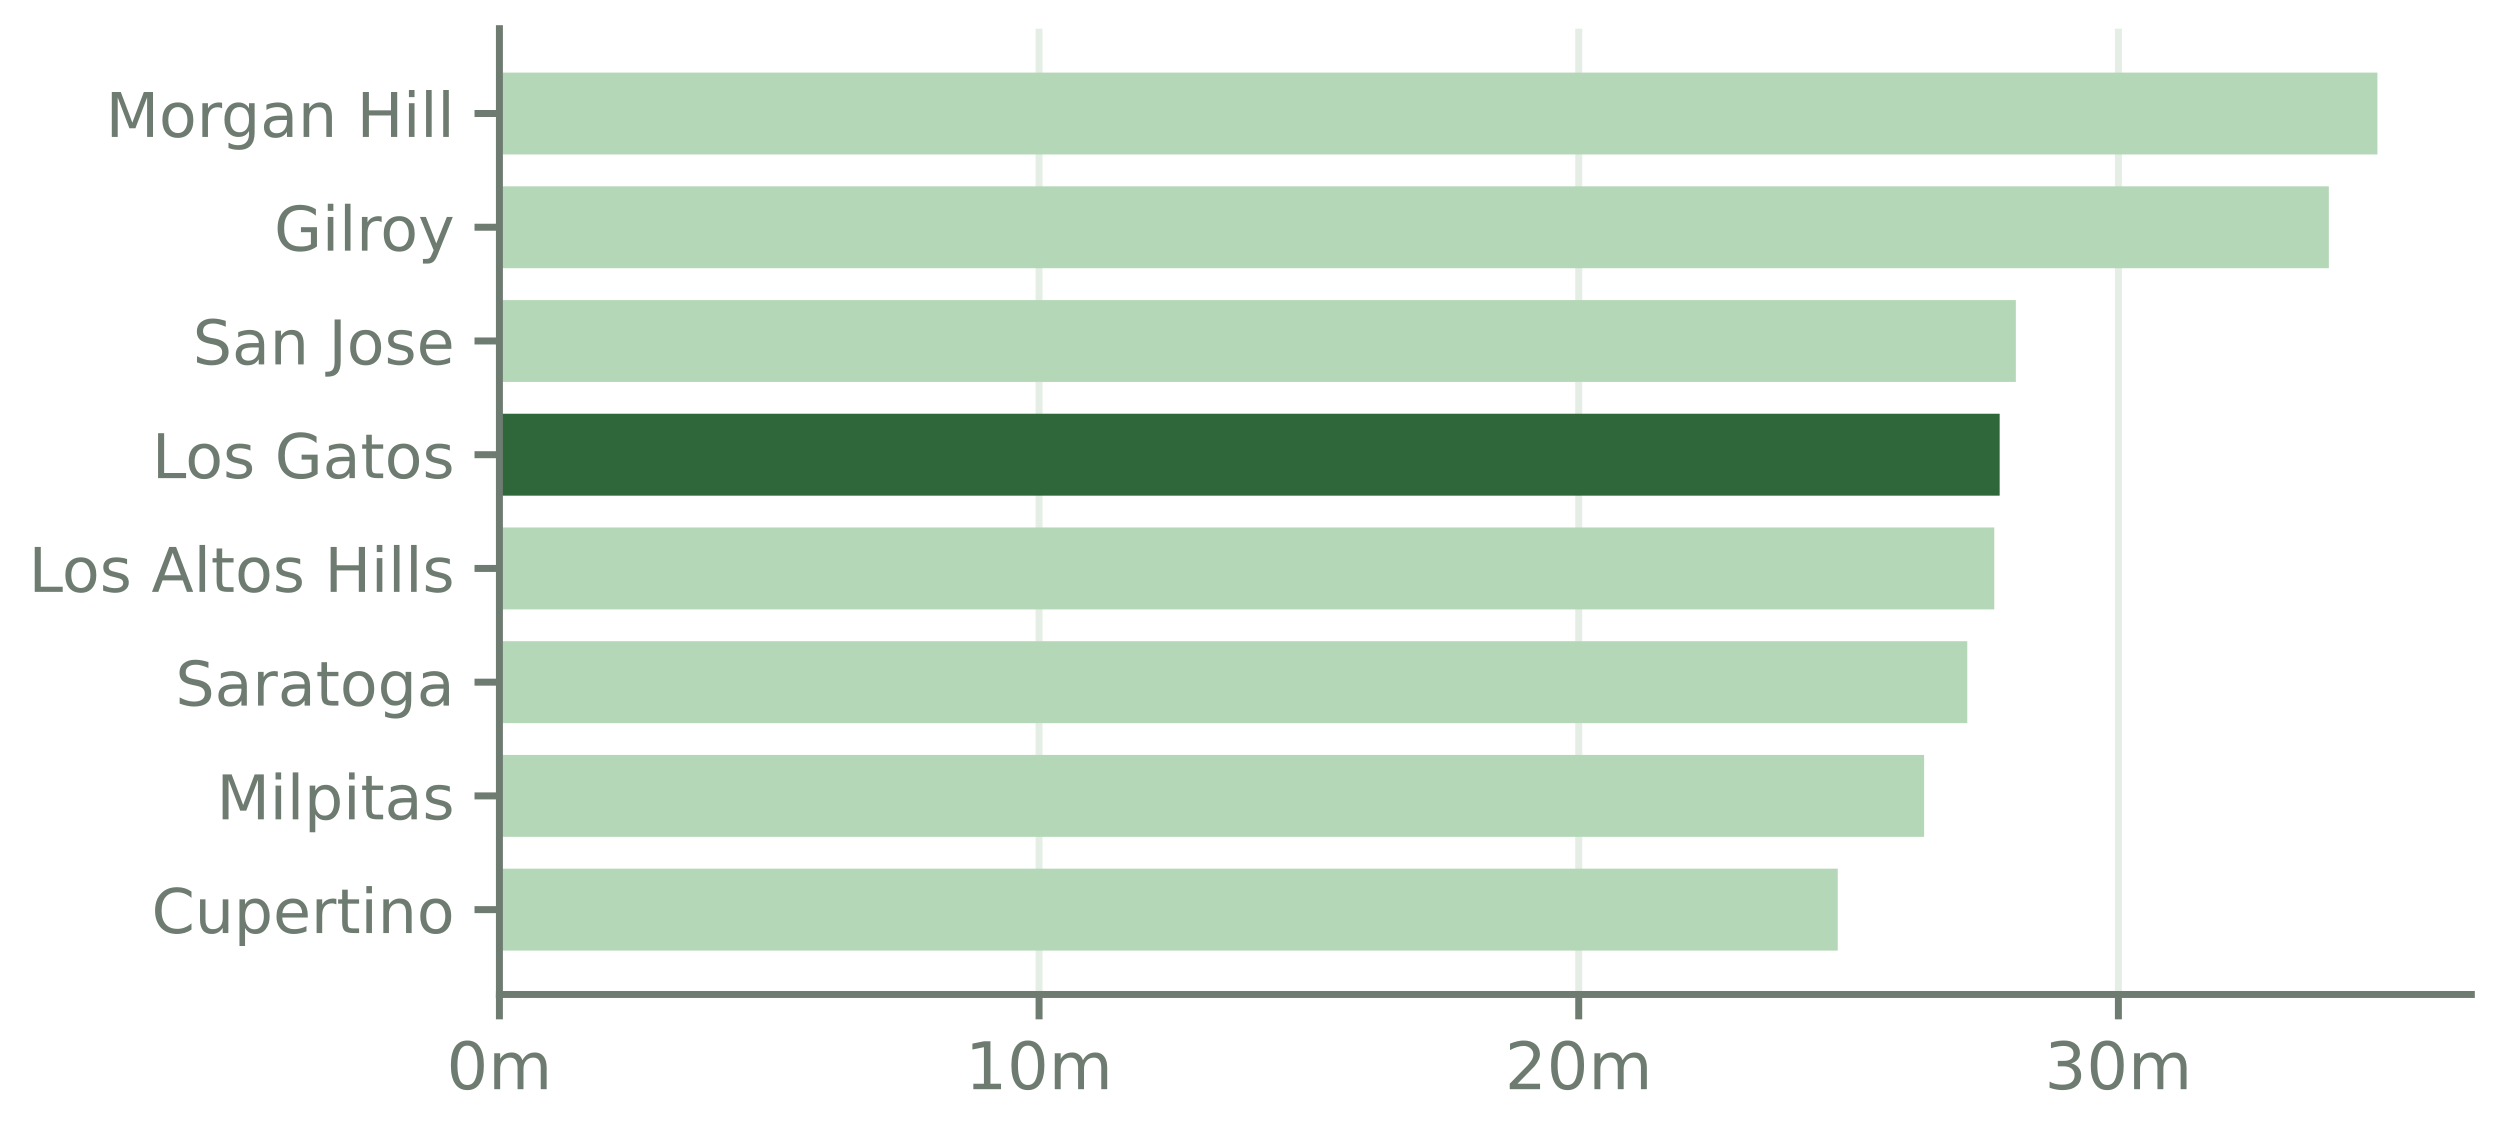
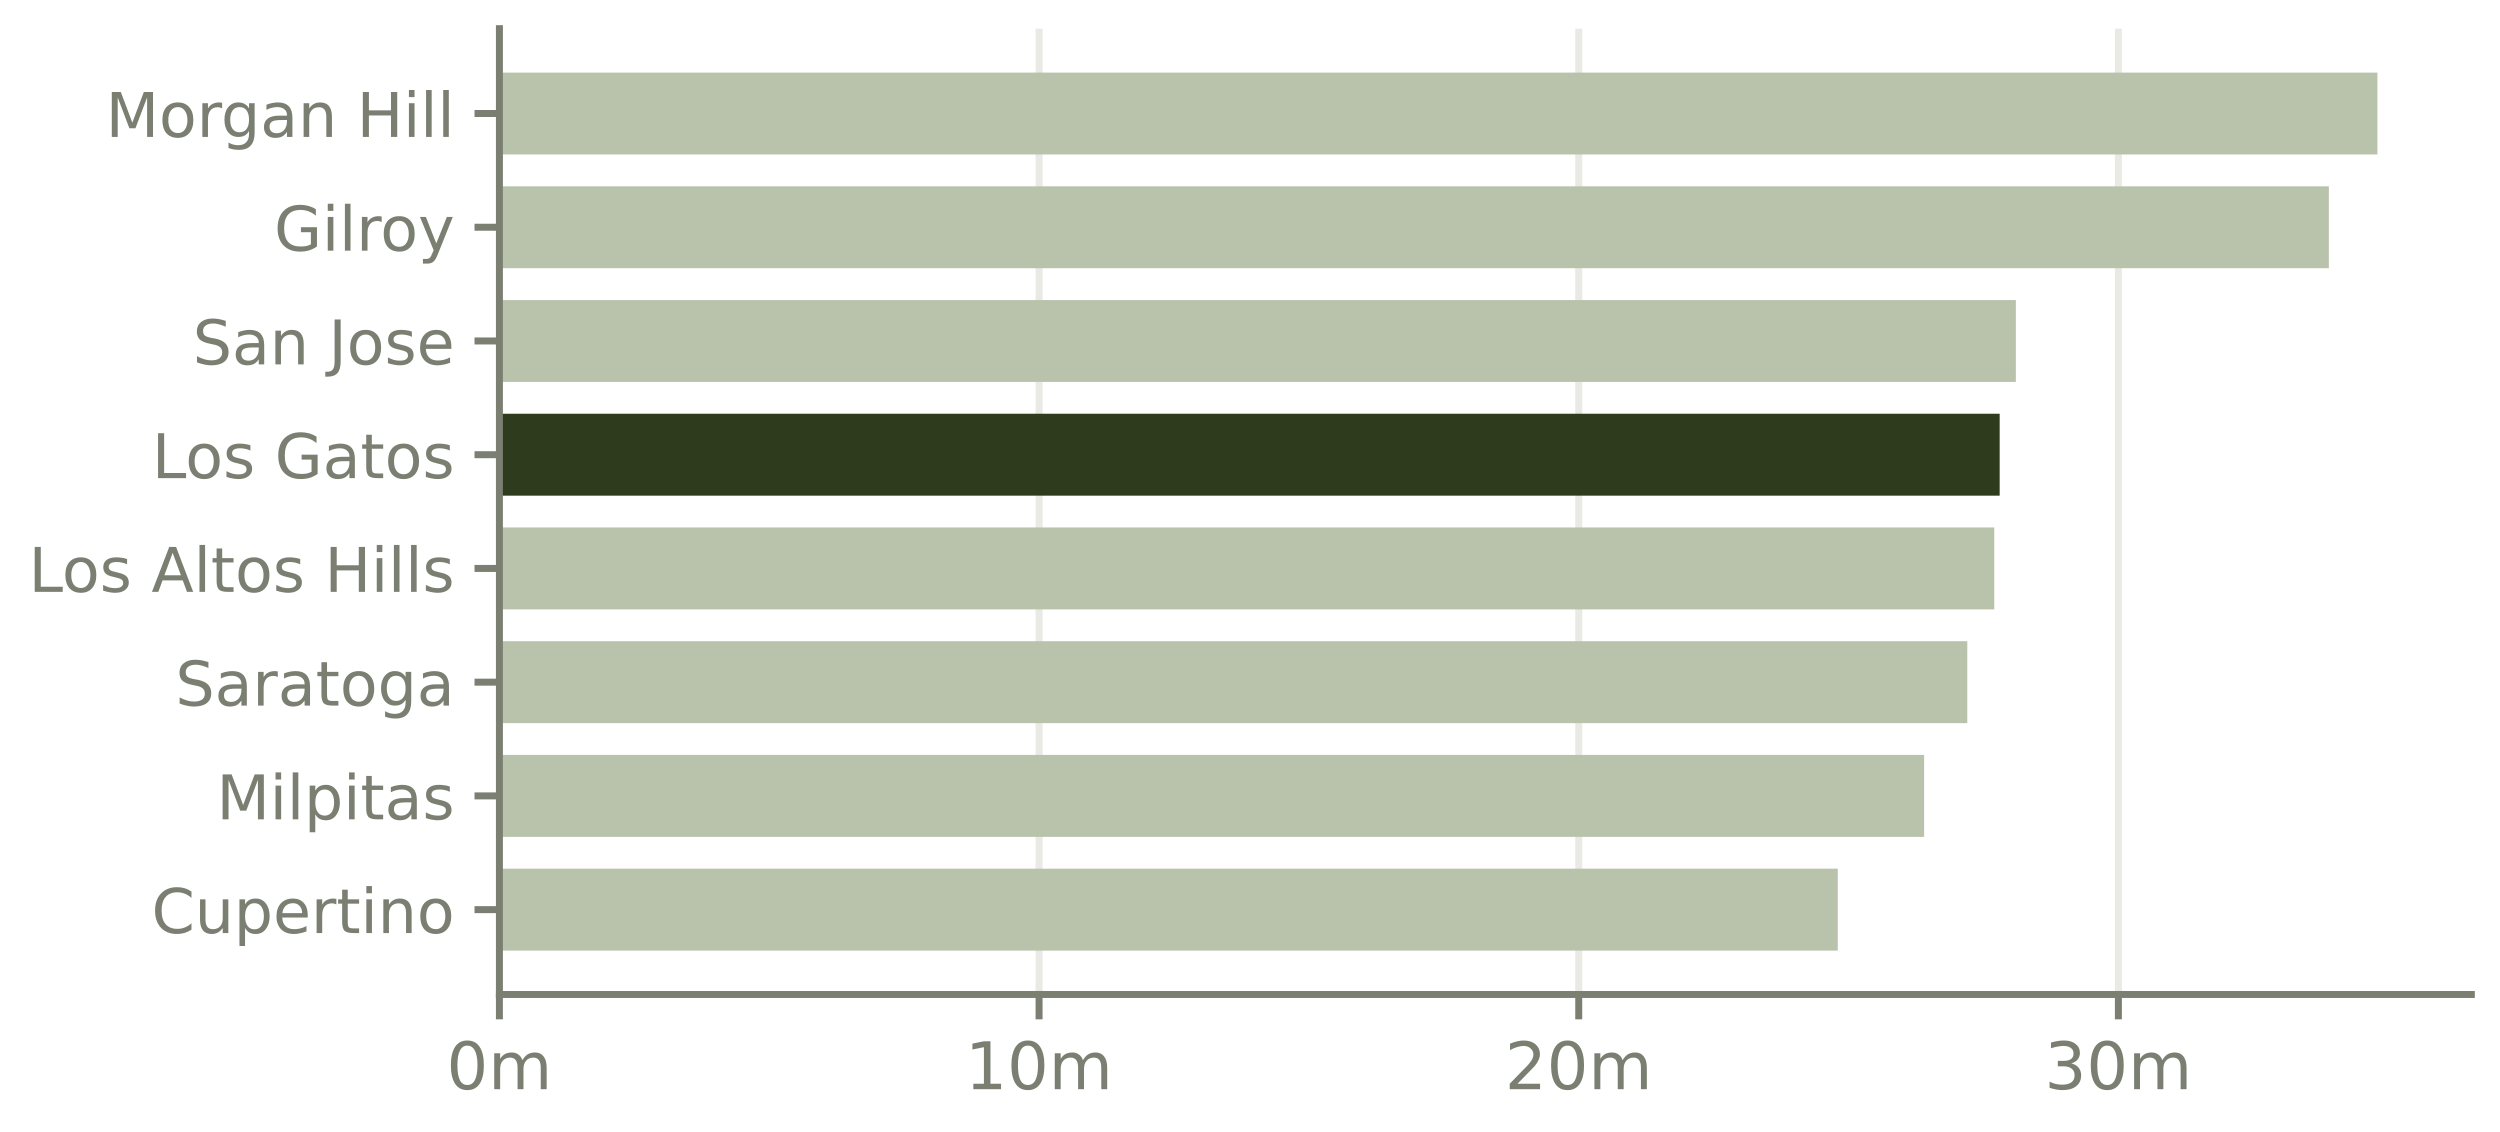
<svg xmlns="http://www.w3.org/2000/svg" xmlns:xlink="http://www.w3.org/1999/xlink" width="251.138pt" height="113.668pt" viewBox="0 0 251.138 113.668" version="1.1">
  <defs>
    <style type="text/css">*{stroke-linejoin: round; stroke-linecap: butt}</style>
  </defs>
  <g id="figure_1">
    <g id="patch_1">
      <path d="M 0 113.668  L 251.138 113.668  L 251.138 0  L 0 0  L 0 113.668  z " style="fill: none" />
    </g>
    <g id="axes_1">
      <g id="patch_2">
        <path d="M 50.168 99.9  L 248.258 99.9  L 248.258 2.88  L 50.168 2.88  L 50.168 99.9  z " style="fill: none" />
      </g>
      <g id="matplotlib.axis_1">
        <g id="xtick_1">
          <g id="line2d_1">
-             <path d="M 50.168 99.9  L 50.168 2.88  " clip-path="url(#p9d35bb8e49)" style="fill: none; stroke: #e4eee5; stroke-width: 0.7; stroke-linecap: square" />
+             <path d="M 50.168 99.9  L 50.168 2.88  " clip-path="url(#pf93bfde4f2)" style="fill: none; stroke: #e8eae3; stroke-width: 0.7; stroke-linecap: square" />
          </g>
          <g id="line2d_2">
            <defs>
-               <path id="m9cc2f5daea" d="M 0 0  L 0 2.5  " style="stroke: #6e7b70; stroke-width: 0.7" />
+               <path id="m9da3014ac1" d="M 0 0  L 0 2.5  " style="stroke: #7a7f72; stroke-width: 0.7" />
            </defs>
            <g>
-               <use xlink:href="#m9cc2f5daea" x="50.168" y="99.9" style="fill: #6e7b70; stroke: #6e7b70; stroke-width: 0.7" />
+               <use xlink:href="#m9da3014ac1" x="50.168" y="99.9" style="fill: #7a7f72; stroke: #7a7f72; stroke-width: 0.7" />
            </g>
          </g>
          <g id="text_1">
-             <text style="font-size: 6.6px; font-family: 'DejaVu Sans'; text-anchor: middle; fill: #6e7b70" x="50.168" y="109.415" transform="rotate(-0 50.16775 109.415)">0m</text>
+             <text style="font-size: 6.6px; font-family: 'DejaVu Sans'; text-anchor: middle; fill: #7a7f72" x="50.168" y="109.415" transform="rotate(-0 50.16775 109.415)">0m</text>
          </g>
        </g>
        <g id="xtick_2">
          <g id="line2d_3">
-             <path d="M 104.38 99.9  L 104.38 2.88  " clip-path="url(#p9d35bb8e49)" style="fill: none; stroke: #e4eee5; stroke-width: 0.7; stroke-linecap: square" />
+             <path d="M 104.38 99.9  L 104.38 2.88  " clip-path="url(#pf93bfde4f2)" style="fill: none; stroke: #e8eae3; stroke-width: 0.7; stroke-linecap: square" />
          </g>
          <g id="line2d_4">
            <g>
-               <use xlink:href="#m9cc2f5daea" x="104.38" y="99.9" style="fill: #6e7b70; stroke: #6e7b70; stroke-width: 0.7" />
+               <use xlink:href="#m9da3014ac1" x="104.38" y="99.9" style="fill: #7a7f72; stroke: #7a7f72; stroke-width: 0.7" />
            </g>
          </g>
          <g id="text_2">
-             <text style="font-size: 6.6px; font-family: 'DejaVu Sans'; text-anchor: middle; fill: #6e7b70" x="104.38" y="109.415" transform="rotate(-0 104.3796 109.415)">10m</text>
+             <text style="font-size: 6.6px; font-family: 'DejaVu Sans'; text-anchor: middle; fill: #7a7f72" x="104.38" y="109.415" transform="rotate(-0 104.3796 109.415)">10m</text>
          </g>
        </g>
        <g id="xtick_3">
          <g id="line2d_5">
-             <path d="M 158.591 99.9  L 158.591 2.88  " clip-path="url(#p9d35bb8e49)" style="fill: none; stroke: #e4eee5; stroke-width: 0.7; stroke-linecap: square" />
+             <path d="M 158.591 99.9  L 158.591 2.88  " clip-path="url(#pf93bfde4f2)" style="fill: none; stroke: #e8eae3; stroke-width: 0.7; stroke-linecap: square" />
          </g>
          <g id="line2d_6">
            <g>
-               <use xlink:href="#m9cc2f5daea" x="158.591" y="99.9" style="fill: #6e7b70; stroke: #6e7b70; stroke-width: 0.7" />
+               <use xlink:href="#m9da3014ac1" x="158.591" y="99.9" style="fill: #7a7f72; stroke: #7a7f72; stroke-width: 0.7" />
            </g>
          </g>
          <g id="text_3">
-             <text style="font-size: 6.6px; font-family: 'DejaVu Sans'; text-anchor: middle; fill: #6e7b70" x="158.591" y="109.415" transform="rotate(-0 158.5914 109.415)">20m</text>
+             <text style="font-size: 6.6px; font-family: 'DejaVu Sans'; text-anchor: middle; fill: #7a7f72" x="158.591" y="109.415" transform="rotate(-0 158.5914 109.415)">20m</text>
          </g>
        </g>
        <g id="xtick_4">
          <g id="line2d_7">
-             <path d="M 212.803 99.9  L 212.803 2.88  " clip-path="url(#p9d35bb8e49)" style="fill: none; stroke: #e4eee5; stroke-width: 0.7; stroke-linecap: square" />
+             <path d="M 212.803 99.9  L 212.803 2.88  " clip-path="url(#pf93bfde4f2)" style="fill: none; stroke: #e8eae3; stroke-width: 0.7; stroke-linecap: square" />
          </g>
          <g id="line2d_8">
            <g>
-               <use xlink:href="#m9cc2f5daea" x="212.803" y="99.9" style="fill: #6e7b70; stroke: #6e7b70; stroke-width: 0.7" />
+               <use xlink:href="#m9da3014ac1" x="212.803" y="99.9" style="fill: #7a7f72; stroke: #7a7f72; stroke-width: 0.7" />
            </g>
          </g>
          <g id="text_4">
-             <text style="font-size: 6.6px; font-family: 'DejaVu Sans'; text-anchor: middle; fill: #6e7b70" x="212.803" y="109.415" transform="rotate(-0 212.8032 109.415)">30m</text>
+             <text style="font-size: 6.6px; font-family: 'DejaVu Sans'; text-anchor: middle; fill: #7a7f72" x="212.803" y="109.415" transform="rotate(-0 212.8032 109.415)">30m</text>
          </g>
        </g>
      </g>
      <g id="matplotlib.axis_2">
        <g id="ytick_1">
          <g id="line2d_9">
            <defs>
-               <path id="mf4525923f0" d="M 0 0  L -2.5 0  " style="stroke: #6e7b70; stroke-width: 0.7" />
+               <path id="m8b4484a0a0" d="M 0 0  L -2.5 0  " style="stroke: #7a7f72; stroke-width: 0.7" />
            </defs>
            <g>
-               <use xlink:href="#mf4525923f0" x="50.168" y="91.377" style="fill: #6e7b70; stroke: #6e7b70; stroke-width: 0.7" />
+               <use xlink:href="#m8b4484a0a0" x="50.168" y="91.377" style="fill: #7a7f72; stroke: #7a7f72; stroke-width: 0.7" />
            </g>
          </g>
          <g id="text_5">
-             <text style="font-size: 6.2px; font-family: 'DejaVu Sans'; text-anchor: end; fill: #6e7b70" x="45.668" y="93.733" transform="rotate(-0 45.66775 93.73256)">Cupertino</text>
+             <text style="font-size: 6.2px; font-family: 'DejaVu Sans'; text-anchor: end; fill: #7a7f72" x="45.668" y="93.733" transform="rotate(-0 45.66775 93.73256)">Cupertino</text>
          </g>
        </g>
        <g id="ytick_2">
          <g id="line2d_10">
            <g>
-               <use xlink:href="#mf4525923f0" x="50.168" y="79.952" style="fill: #6e7b70; stroke: #6e7b70; stroke-width: 0.7" />
+               <use xlink:href="#m8b4484a0a0" x="50.168" y="79.952" style="fill: #7a7f72; stroke: #7a7f72; stroke-width: 0.7" />
            </g>
          </g>
          <g id="text_6">
-             <text style="font-size: 6.2px; font-family: 'DejaVu Sans'; text-anchor: end; fill: #6e7b70" x="45.668" y="82.308" transform="rotate(-0 45.66775 82.30769)">Milpitas</text>
+             <text style="font-size: 6.2px; font-family: 'DejaVu Sans'; text-anchor: end; fill: #7a7f72" x="45.668" y="82.308" transform="rotate(-0 45.66775 82.30769)">Milpitas</text>
          </g>
        </g>
        <g id="ytick_3">
          <g id="line2d_11">
            <g>
-               <use xlink:href="#mf4525923f0" x="50.168" y="68.527" style="fill: #6e7b70; stroke: #6e7b70; stroke-width: 0.7" />
+               <use xlink:href="#m8b4484a0a0" x="50.168" y="68.527" style="fill: #7a7f72; stroke: #7a7f72; stroke-width: 0.7" />
            </g>
          </g>
          <g id="text_7">
-             <text style="font-size: 6.2px; font-family: 'DejaVu Sans'; text-anchor: end; fill: #6e7b70" x="45.668" y="70.883" transform="rotate(-0 45.66775 70.88282)">Saratoga</text>
+             <text style="font-size: 6.2px; font-family: 'DejaVu Sans'; text-anchor: end; fill: #7a7f72" x="45.668" y="70.883" transform="rotate(-0 45.66775 70.88282)">Saratoga</text>
          </g>
        </g>
        <g id="ytick_4">
          <g id="line2d_12">
            <g>
-               <use xlink:href="#mf4525923f0" x="50.168" y="57.102" style="fill: #6e7b70; stroke: #6e7b70; stroke-width: 0.7" />
+               <use xlink:href="#m8b4484a0a0" x="50.168" y="57.102" style="fill: #7a7f72; stroke: #7a7f72; stroke-width: 0.7" />
            </g>
          </g>
          <g id="text_8">
-             <text style="font-size: 6.2px; font-family: 'DejaVu Sans'; text-anchor: end; fill: #6e7b70" x="45.668" y="59.458" transform="rotate(-0 45.66775 59.45795)">Los Altos Hills</text>
+             <text style="font-size: 6.2px; font-family: 'DejaVu Sans'; text-anchor: end; fill: #7a7f72" x="45.668" y="59.458" transform="rotate(-0 45.66775 59.45795)">Los Altos Hills</text>
          </g>
        </g>
        <g id="ytick_5">
          <g id="line2d_13">
            <g>
-               <use xlink:href="#mf4525923f0" x="50.168" y="45.678" style="fill: #6e7b70; stroke: #6e7b70; stroke-width: 0.7" />
+               <use xlink:href="#m8b4484a0a0" x="50.168" y="45.678" style="fill: #7a7f72; stroke: #7a7f72; stroke-width: 0.7" />
            </g>
          </g>
          <g id="text_9">
-             <text style="font-size: 6.2px; font-family: 'DejaVu Sans'; text-anchor: end; fill: #6e7b70" x="45.668" y="48.033" transform="rotate(-0 45.66775 48.03308)">Los Gatos</text>
+             <text style="font-size: 6.2px; font-family: 'DejaVu Sans'; text-anchor: end; fill: #7a7f72" x="45.668" y="48.033" transform="rotate(-0 45.66775 48.03308)">Los Gatos</text>
          </g>
        </g>
        <g id="ytick_6">
          <g id="line2d_14">
            <g>
-               <use xlink:href="#mf4525923f0" x="50.168" y="34.253" style="fill: #6e7b70; stroke: #6e7b70; stroke-width: 0.7" />
+               <use xlink:href="#m8b4484a0a0" x="50.168" y="34.253" style="fill: #7a7f72; stroke: #7a7f72; stroke-width: 0.7" />
            </g>
          </g>
          <g id="text_10">
-             <text style="font-size: 6.2px; font-family: 'DejaVu Sans'; text-anchor: end; fill: #6e7b70" x="45.668" y="36.608" transform="rotate(-0 45.66775 36.60821)">San Jose</text>
+             <text style="font-size: 6.2px; font-family: 'DejaVu Sans'; text-anchor: end; fill: #7a7f72" x="45.668" y="36.608" transform="rotate(-0 45.66775 36.60821)">San Jose</text>
          </g>
        </g>
        <g id="ytick_7">
          <g id="line2d_15">
            <g>
-               <use xlink:href="#mf4525923f0" x="50.168" y="22.828" style="fill: #6e7b70; stroke: #6e7b70; stroke-width: 0.7" />
+               <use xlink:href="#m8b4484a0a0" x="50.168" y="22.828" style="fill: #7a7f72; stroke: #7a7f72; stroke-width: 0.7" />
            </g>
          </g>
          <g id="text_11">
-             <text style="font-size: 6.2px; font-family: 'DejaVu Sans'; text-anchor: end; fill: #6e7b70" x="45.668" y="25.183" transform="rotate(-0 45.66775 25.18334)">Gilroy</text>
+             <text style="font-size: 6.2px; font-family: 'DejaVu Sans'; text-anchor: end; fill: #7a7f72" x="45.668" y="25.183" transform="rotate(-0 45.66775 25.18334)">Gilroy</text>
          </g>
        </g>
        <g id="ytick_8">
          <g id="line2d_16">
            <g>
-               <use xlink:href="#mf4525923f0" x="50.168" y="11.403" style="fill: #6e7b70; stroke: #6e7b70; stroke-width: 0.7" />
+               <use xlink:href="#m8b4484a0a0" x="50.168" y="11.403" style="fill: #7a7f72; stroke: #7a7f72; stroke-width: 0.7" />
            </g>
          </g>
          <g id="text_12">
-             <text style="font-size: 6.2px; font-family: 'DejaVu Sans'; text-anchor: end; fill: #6e7b70" x="45.668" y="13.758" transform="rotate(-0 45.66775 13.75847)">Morgan Hill</text>
+             <text style="font-size: 6.2px; font-family: 'DejaVu Sans'; text-anchor: end; fill: #7a7f72" x="45.668" y="13.758" transform="rotate(-0 45.66775 13.75847)">Morgan Hill</text>
          </g>
        </g>
      </g>
      <g id="patch_3">
-         <path d="M 50.168 95.49  L 184.613 95.49  L 184.613 87.264  L 50.168 87.264  z " clip-path="url(#p9d35bb8e49)" style="fill: #b4d8b7" />
+         <path d="M 50.168 95.49  L 184.613 95.49  L 184.613 87.264  L 50.168 87.264  z " clip-path="url(#pf93bfde4f2)" style="fill: #b9c2ab" />
      </g>
      <g id="patch_4">
-         <path d="M 50.168 84.065  L 193.287 84.065  L 193.287 75.839  L 50.168 75.839  z " clip-path="url(#p9d35bb8e49)" style="fill: #b4d8b7" />
+         <path d="M 50.168 84.065  L 193.287 84.065  L 193.287 75.839  L 50.168 75.839  z " clip-path="url(#pf93bfde4f2)" style="fill: #b9c2ab" />
      </g>
      <g id="patch_5">
-         <path d="M 50.168 72.64  L 197.624 72.64  L 197.624 64.414  L 50.168 64.414  z " clip-path="url(#p9d35bb8e49)" style="fill: #b4d8b7" />
+         <path d="M 50.168 72.64  L 197.624 72.64  L 197.624 64.414  L 50.168 64.414  z " clip-path="url(#pf93bfde4f2)" style="fill: #b9c2ab" />
      </g>
      <g id="patch_6">
-         <path d="M 50.168 61.215  L 200.334 61.215  L 200.334 52.989  L 50.168 52.989  z " clip-path="url(#p9d35bb8e49)" style="fill: #b4d8b7" />
+         <path d="M 50.168 61.215  L 200.334 61.215  L 200.334 52.989  L 50.168 52.989  z " clip-path="url(#pf93bfde4f2)" style="fill: #b9c2ab" />
      </g>
      <g id="patch_7">
-         <path d="M 50.168 49.791  L 200.877 49.791  L 200.877 41.565  L 50.168 41.565  z " clip-path="url(#p9d35bb8e49)" style="fill: #2f663a" />
+         <path d="M 50.168 49.791  L 200.877 49.791  L 200.877 41.565  L 50.168 41.565  z " clip-path="url(#pf93bfde4f2)" style="fill: #2e3b1c" />
      </g>
      <g id="patch_8">
-         <path d="M 50.168 38.366  L 202.503 38.366  L 202.503 30.14  L 50.168 30.14  z " clip-path="url(#p9d35bb8e49)" style="fill: #b4d8b7" />
+         <path d="M 50.168 38.366  L 202.503 38.366  L 202.503 30.14  L 50.168 30.14  z " clip-path="url(#pf93bfde4f2)" style="fill: #b9c2ab" />
      </g>
      <g id="patch_9">
-         <path d="M 50.168 26.941  L 233.946 26.941  L 233.946 18.715  L 50.168 18.715  z " clip-path="url(#p9d35bb8e49)" style="fill: #b4d8b7" />
+         <path d="M 50.168 26.941  L 233.946 26.941  L 233.946 18.715  L 50.168 18.715  z " clip-path="url(#pf93bfde4f2)" style="fill: #b9c2ab" />
      </g>
      <g id="patch_10">
-         <path d="M 50.168 15.516  L 238.825 15.516  L 238.825 7.29  L 50.168 7.29  z " clip-path="url(#p9d35bb8e49)" style="fill: #b4d8b7" />
+         <path d="M 50.168 15.516  L 238.825 15.516  L 238.825 7.29  L 50.168 7.29  z " clip-path="url(#pf93bfde4f2)" style="fill: #b9c2ab" />
      </g>
      <g id="patch_11">
-         <path d="M 50.168 99.9  L 50.168 2.88  " style="fill: none; stroke: #6e7b70; stroke-width: 0.7; stroke-linejoin: miter; stroke-linecap: square" />
+         <path d="M 50.168 99.9  L 50.168 2.88  " style="fill: none; stroke: #7a7f72; stroke-width: 0.7; stroke-linejoin: miter; stroke-linecap: square" />
      </g>
      <g id="patch_12">
-         <path d="M 50.168 99.9  L 248.258 99.9  " style="fill: none; stroke: #6e7b70; stroke-width: 0.7; stroke-linejoin: miter; stroke-linecap: square" />
+         <path d="M 50.168 99.9  L 248.258 99.9  " style="fill: none; stroke: #7a7f72; stroke-width: 0.7; stroke-linejoin: miter; stroke-linecap: square" />
      </g>
    </g>
  </g>
  <defs>
-     <clipPath id="p9d35bb8e49">
+     <clipPath id="pf93bfde4f2">
      <rect x="50.168" y="2.88" width="198.09" height="97.02" />
    </clipPath>
  </defs>
</svg>
